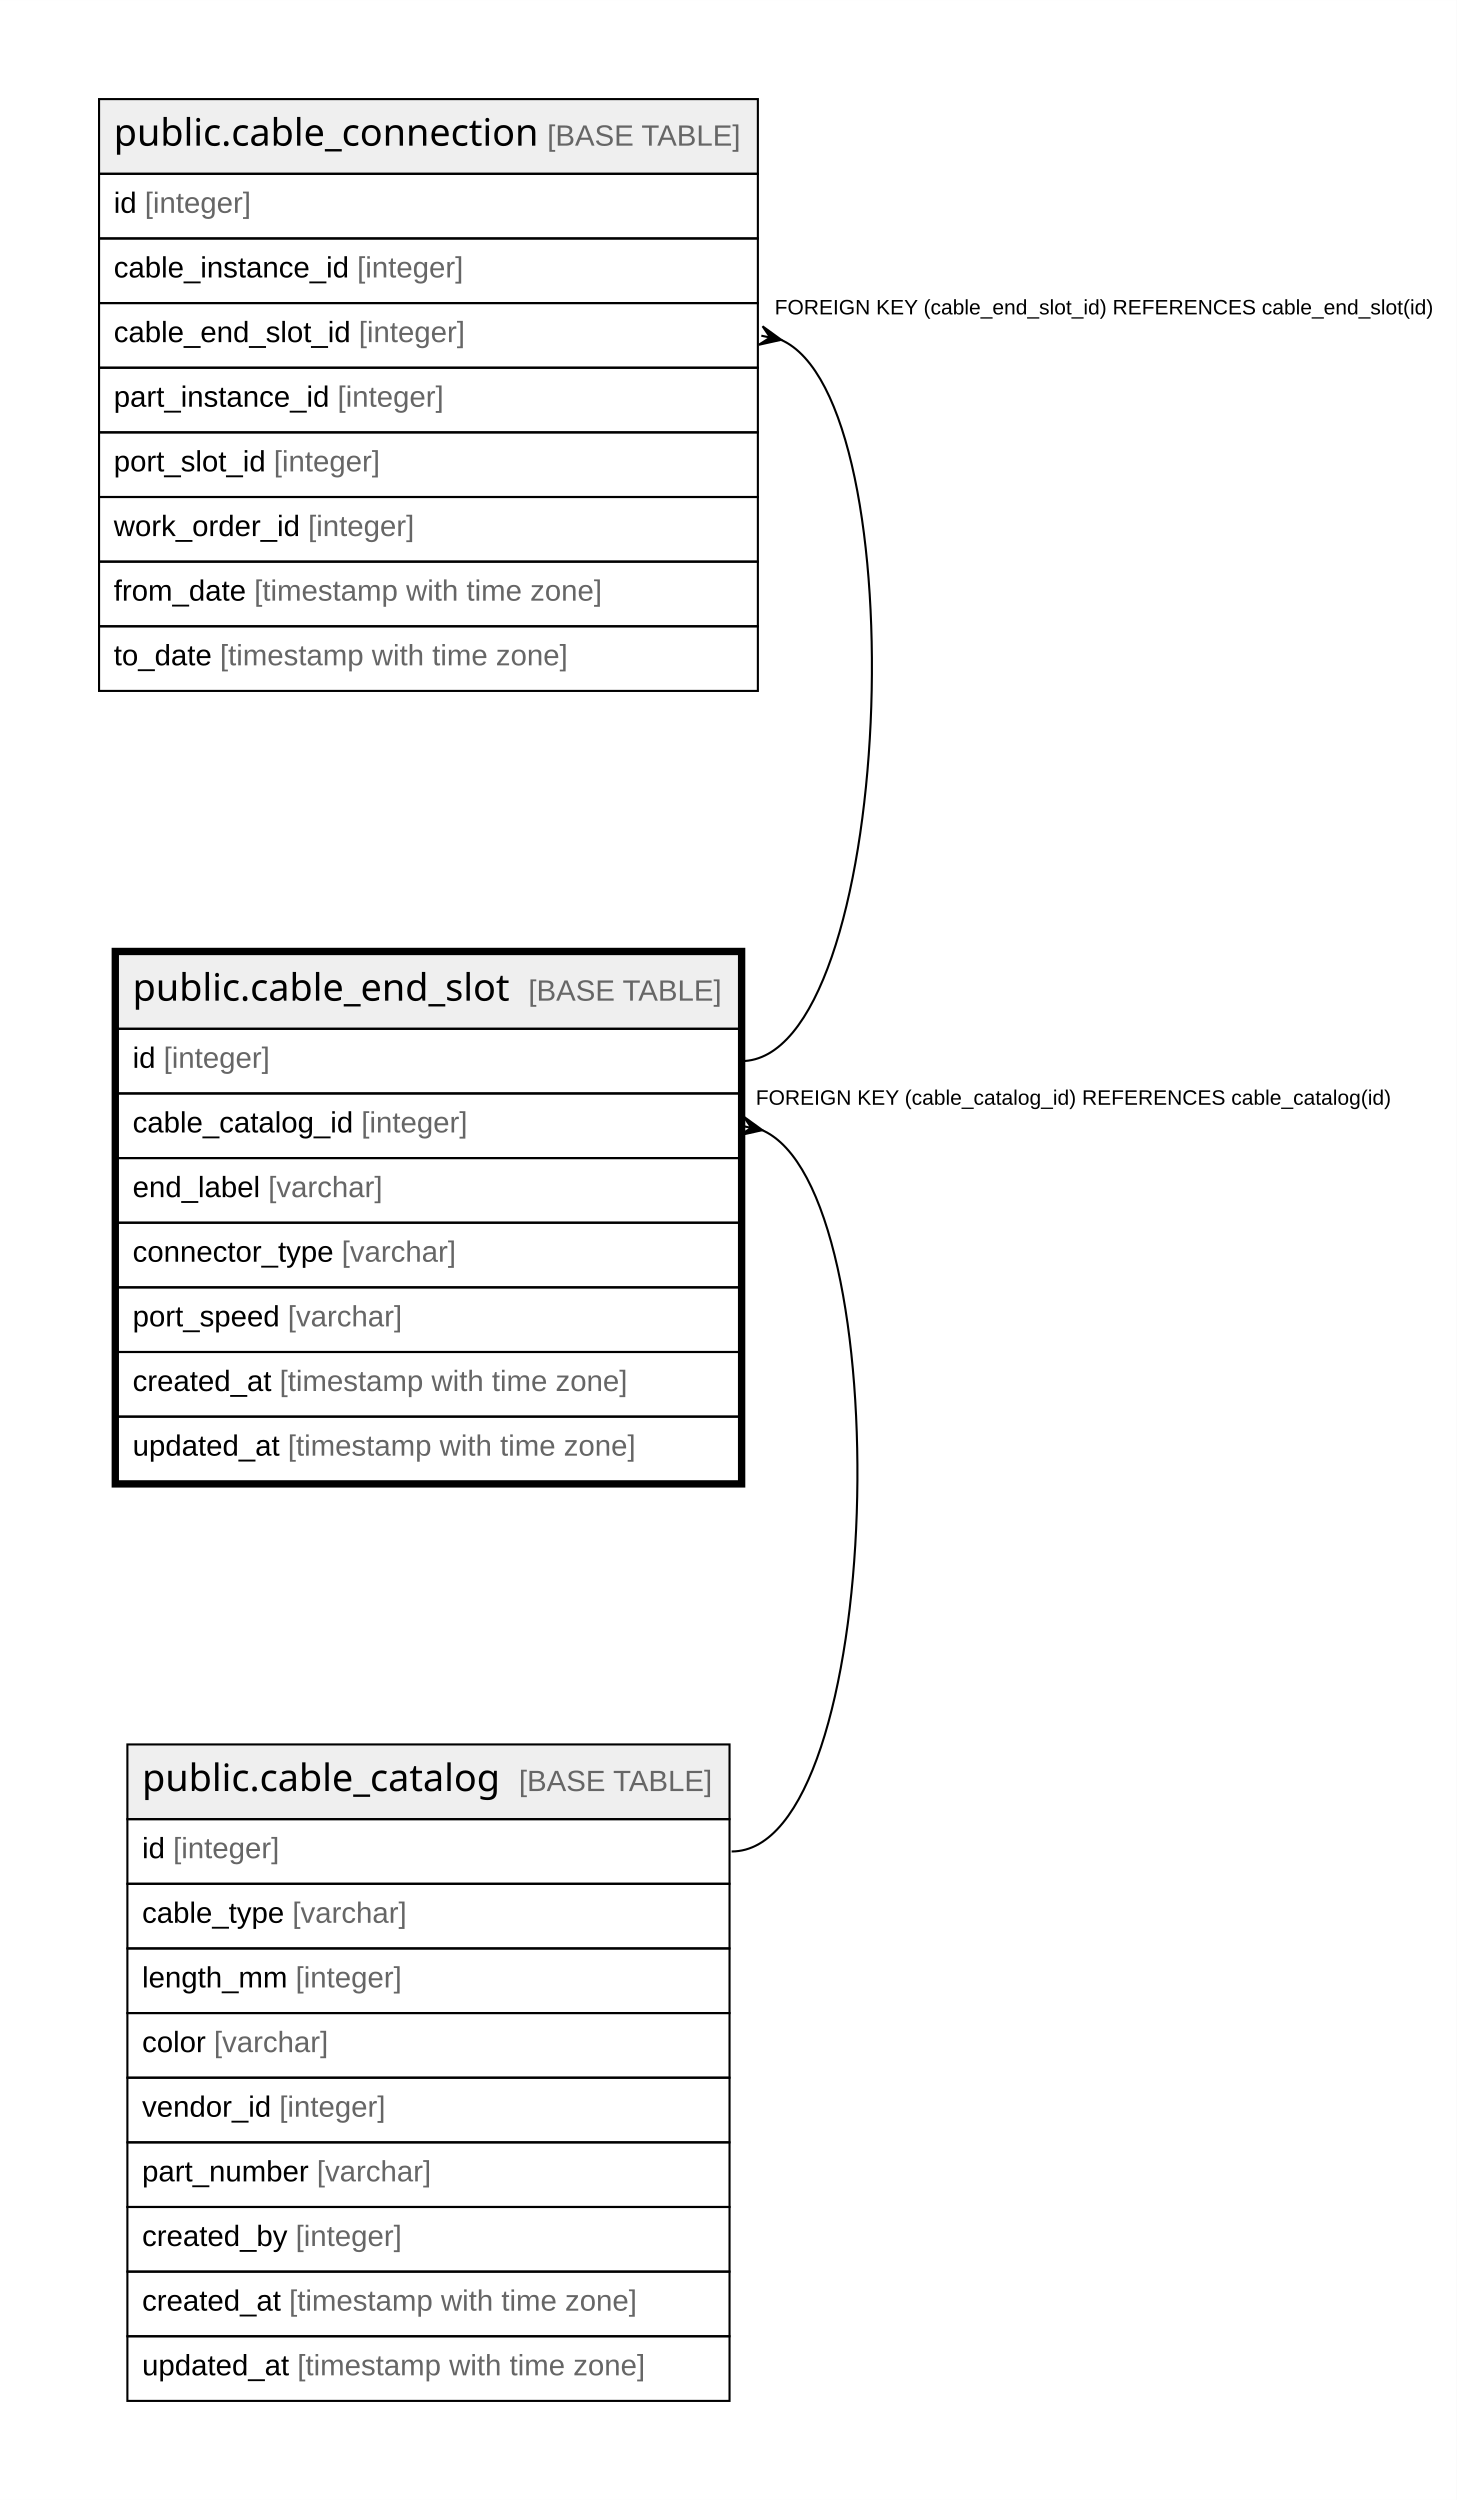
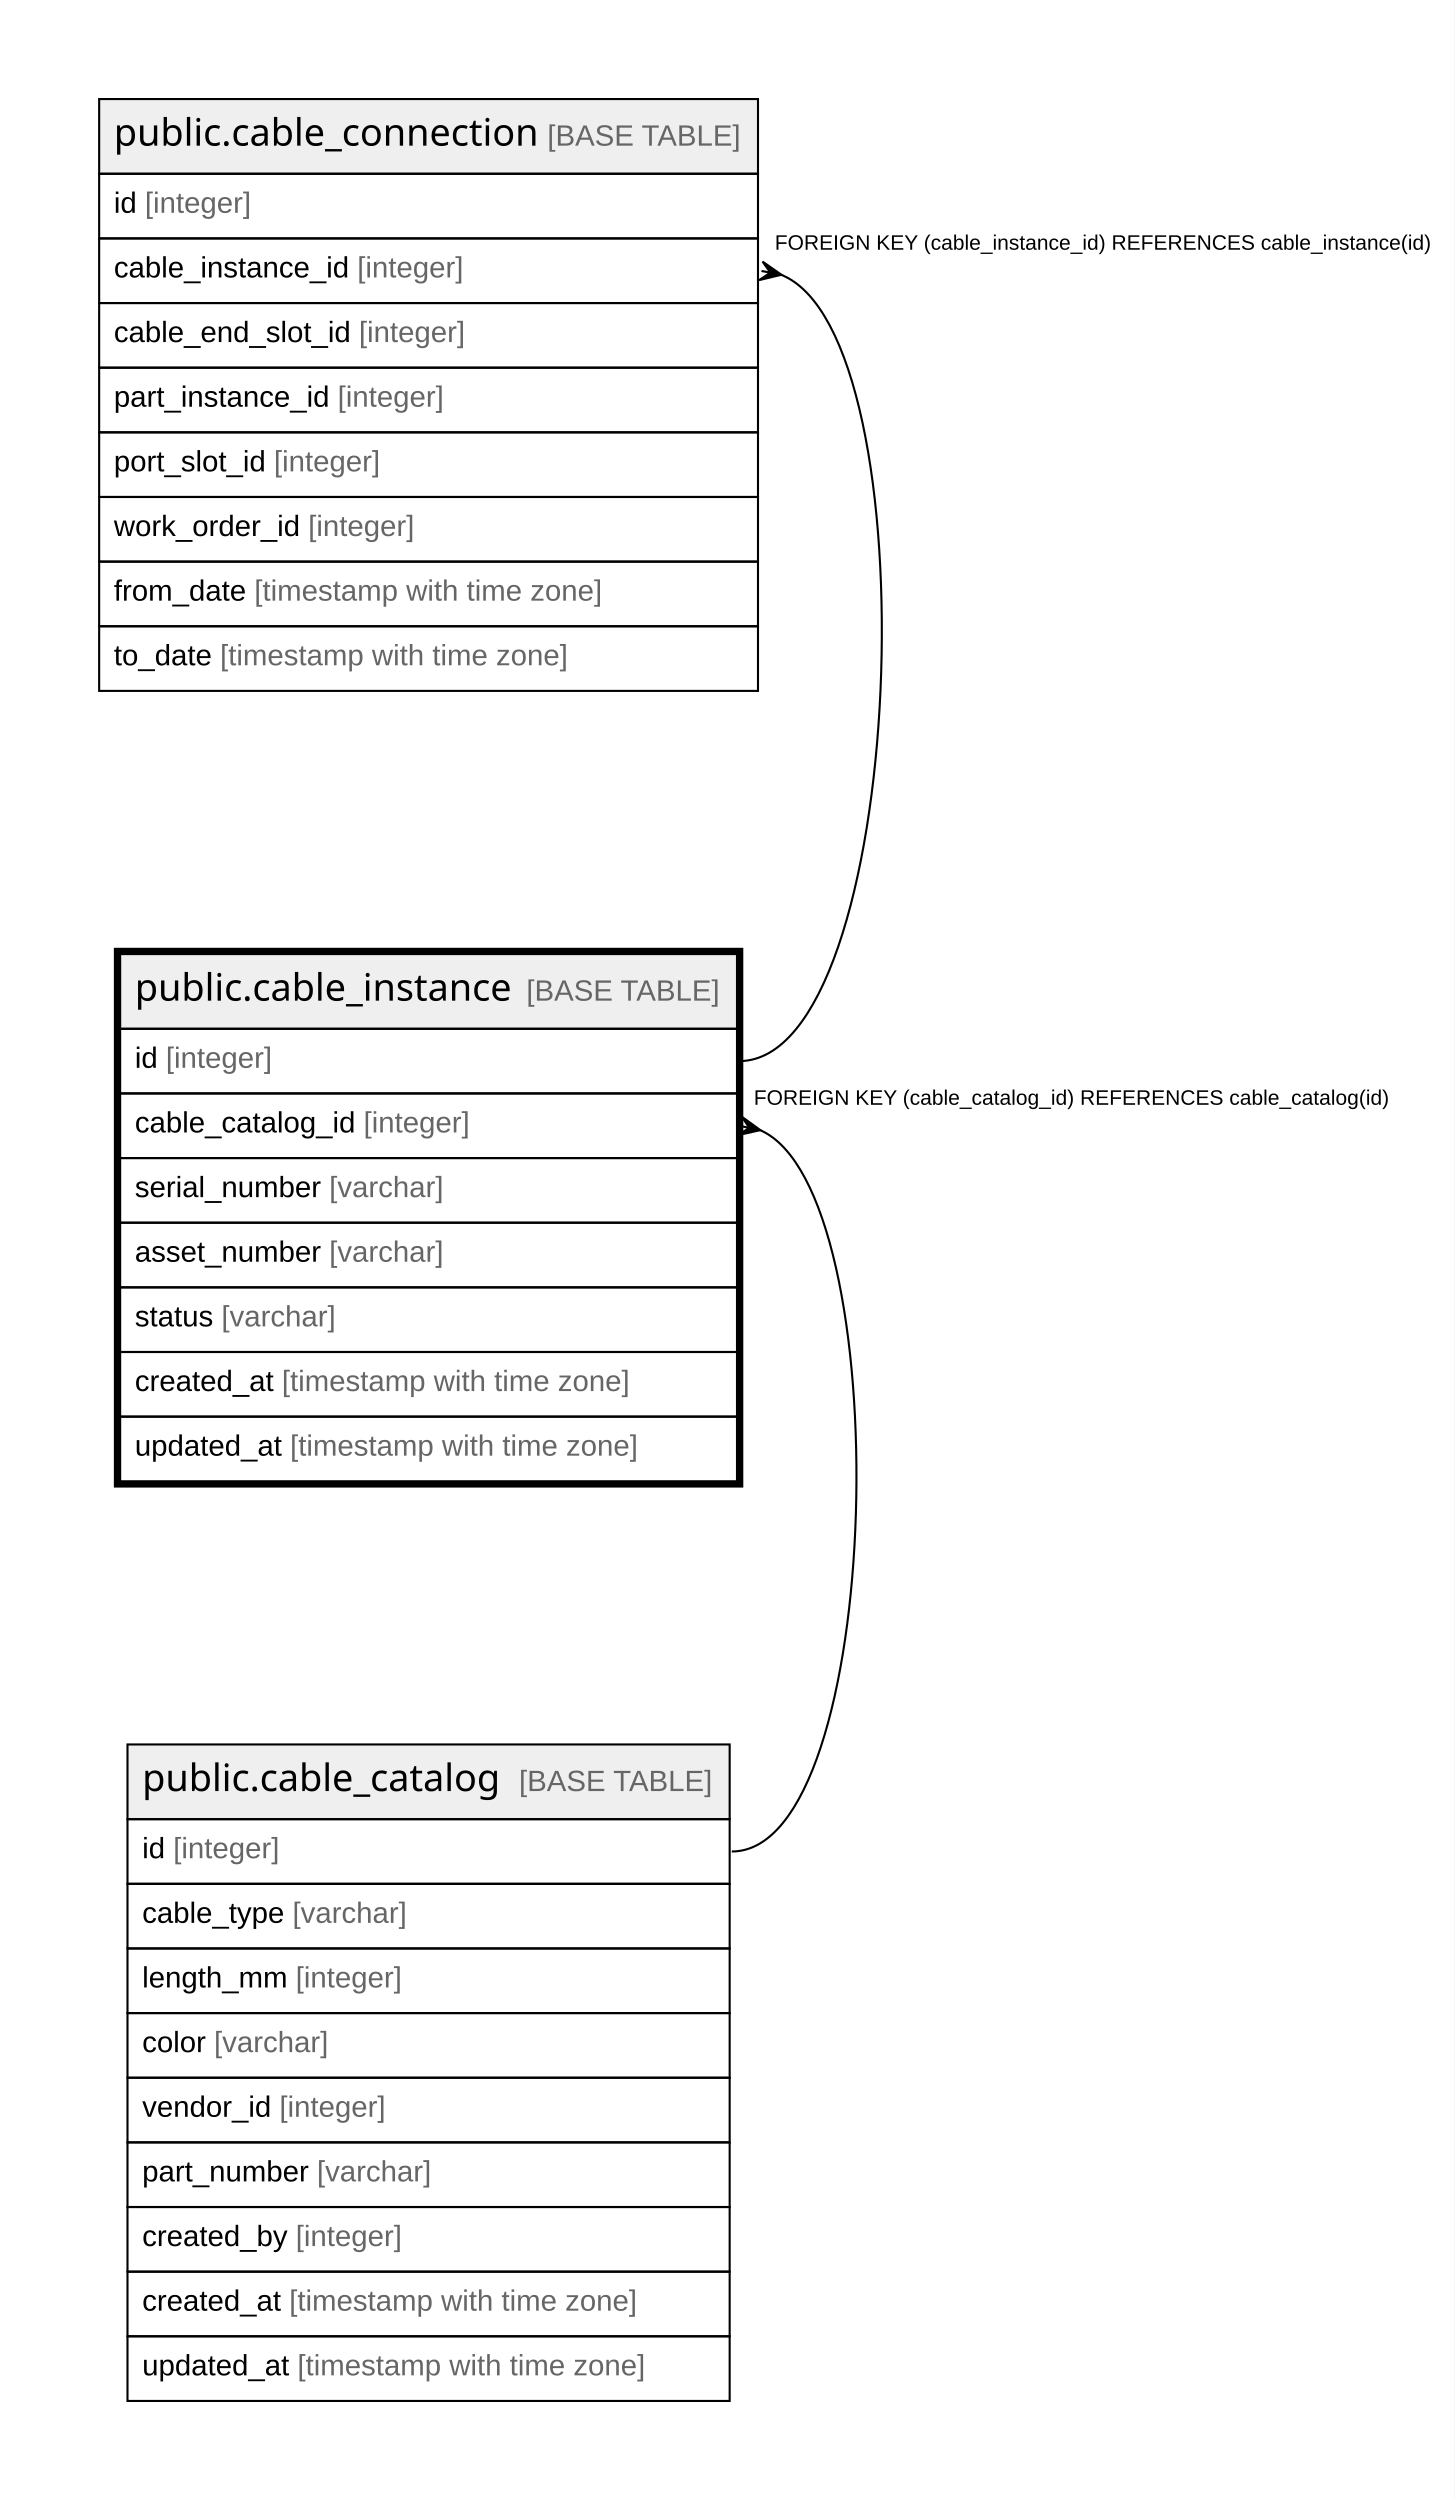
- <svg xmlns="http://www.w3.org/2000/svg" width="694pt" height="1191pt" viewBox="0.00 0.00 694.14 1191.20">
+ <svg xmlns="http://www.w3.org/2000/svg" width="693pt" height="1191pt" viewBox="0.00 0.00 693.02 1191.20">
  <g id="graph0" class="graph" transform="scale(1 1) rotate(0) translate(4 1187.2)">
-     <polygon fill="white" stroke="none" points="-4,4 -4,-1187.2 690.14,-1187.2 690.14,4 -4,4" />
+     <polygon fill="white" stroke="none" points="-4,4 -4,-1187.2 689.02,-1187.2 689.02,4 -4,4" />
    <g id="node1" class="node">
-       <polygon fill="#efefef" stroke="none" points="52.19,-697 52.19,-732.6 348.13,-732.6 348.13,-697 52.19,-697" />
-       <polygon fill="none" stroke="black" points="52.19,-697 52.19,-732.6 348.13,-732.6 348.13,-697 52.19,-697" />
-       <text text-anchor="start" x="59.19" y="-710.4" font-family="Arial Bold" font-size="18.00">public.cable_end_slot</text>
-       <text text-anchor="start" x="216.64" y="-710.4" font-family="Arial" font-size="14.00">    </text>
-       <text text-anchor="start" x="247.76" y="-710.4" font-family="Arial" font-size="14.00" fill="#666666">[BASE TABLE]</text>
-       <polygon fill="none" stroke="black" points="52.19,-666.2 52.19,-697 348.13,-697 348.13,-666.2 52.19,-666.2" />
-       <text text-anchor="start" x="59.19" y="-678.4" font-family="Arial" font-size="14.00">id </text>
-       <text text-anchor="start" x="73.97" y="-678.4" font-family="Arial" font-size="14.00" fill="#666666">[integer]</text>
-       <polygon fill="none" stroke="black" points="52.19,-635.4 52.19,-666.2 348.13,-666.2 348.13,-635.4 52.19,-635.4" />
-       <text text-anchor="start" x="59.19" y="-647.6" font-family="Arial" font-size="14.00">cable_catalog_id </text>
-       <text text-anchor="start" x="168.16" y="-647.6" font-family="Arial" font-size="14.00" fill="#666666">[integer]</text>
-       <polygon fill="none" stroke="black" points="52.19,-604.6 52.19,-635.4 348.13,-635.4 348.13,-604.6 52.19,-604.6" />
-       <text text-anchor="start" x="59.19" y="-616.8" font-family="Arial" font-size="14.00">end_label </text>
-       <text text-anchor="start" x="123.8" y="-616.8" font-family="Arial" font-size="14.00" fill="#666666">[varchar]</text>
-       <polygon fill="none" stroke="black" points="52.19,-573.8 52.19,-604.6 348.13,-604.6 348.13,-573.8 52.19,-573.8" />
-       <text text-anchor="start" x="59.19" y="-586" font-family="Arial" font-size="14.00">connector_type </text>
-       <text text-anchor="start" x="158.81" y="-586" font-family="Arial" font-size="14.00" fill="#666666">[varchar]</text>
-       <polygon fill="none" stroke="black" points="52.19,-543 52.19,-573.8 348.13,-573.8 348.13,-543 52.19,-543" />
-       <text text-anchor="start" x="59.19" y="-555.2" font-family="Arial" font-size="14.00">port_speed </text>
-       <text text-anchor="start" x="133.13" y="-555.2" font-family="Arial" font-size="14.00" fill="#666666">[varchar]</text>
-       <polygon fill="none" stroke="black" points="52.19,-512.2 52.19,-543 348.13,-543 348.13,-512.2 52.19,-512.2" />
-       <text text-anchor="start" x="59.19" y="-524.4" font-family="Arial" font-size="14.00">created_at </text>
-       <text text-anchor="start" x="129.23" y="-524.4" font-family="Arial" font-size="14.00" fill="#666666">[timestamp with time zone]</text>
-       <polygon fill="none" stroke="black" points="52.19,-481.4 52.19,-512.2 348.13,-512.2 348.13,-481.4 52.19,-481.4" />
-       <text text-anchor="start" x="59.19" y="-493.6" font-family="Arial" font-size="14.00">updated_at </text>
-       <text text-anchor="start" x="133.14" y="-493.6" font-family="Arial" font-size="14.00" fill="#666666">[timestamp with time zone]</text>
-       <polygon fill="none" stroke="black" stroke-width="3" points="50.69,-479.9 50.69,-734.1 349.63,-734.1 349.63,-479.9 50.69,-479.9" />
+       <polygon fill="#efefef" stroke="none" points="53.2,-697 53.2,-732.6 347.12,-732.6 347.12,-697 53.2,-697" />
+       <polygon fill="none" stroke="black" points="53.2,-697 53.2,-732.6 347.12,-732.6 347.12,-697 53.2,-697" />
+       <text text-anchor="start" x="60.2" y="-710.4" font-family="Arial Bold" font-size="18.00">public.cable_instance</text>
+       <text text-anchor="start" x="215.63" y="-710.4" font-family="Arial" font-size="14.00">    </text>
+       <text text-anchor="start" x="246.75" y="-710.4" font-family="Arial" font-size="14.00" fill="#666666">[BASE TABLE]</text>
+       <polygon fill="none" stroke="black" points="53.2,-666.2 53.2,-697 347.12,-697 347.12,-666.2 53.2,-666.2" />
+       <text text-anchor="start" x="60.2" y="-678.4" font-family="Arial" font-size="14.00">id </text>
+       <text text-anchor="start" x="74.98" y="-678.4" font-family="Arial" font-size="14.00" fill="#666666">[integer]</text>
+       <polygon fill="none" stroke="black" points="53.2,-635.4 53.2,-666.2 347.12,-666.2 347.12,-635.4 53.2,-635.4" />
+       <text text-anchor="start" x="60.2" y="-647.6" font-family="Arial" font-size="14.00">cable_catalog_id </text>
+       <text text-anchor="start" x="169.17" y="-647.6" font-family="Arial" font-size="14.00" fill="#666666">[integer]</text>
+       <polygon fill="none" stroke="black" points="53.2,-604.6 53.2,-635.4 347.12,-635.4 347.12,-604.6 53.2,-604.6" />
+       <text text-anchor="start" x="60.2" y="-616.8" font-family="Arial" font-size="14.00">serial_number </text>
+       <text text-anchor="start" x="152.8" y="-616.8" font-family="Arial" font-size="14.00" fill="#666666">[varchar]</text>
+       <polygon fill="none" stroke="black" points="53.2,-573.8 53.2,-604.6 347.12,-604.6 347.12,-573.8 53.2,-573.8" />
+       <text text-anchor="start" x="60.2" y="-586" font-family="Arial" font-size="14.00">asset_number </text>
+       <text text-anchor="start" x="152.8" y="-586" font-family="Arial" font-size="14.00" fill="#666666">[varchar]</text>
+       <polygon fill="none" stroke="black" points="53.2,-543 53.2,-573.8 347.12,-573.8 347.12,-543 53.2,-543" />
+       <text text-anchor="start" x="60.2" y="-555.2" font-family="Arial" font-size="14.00">status </text>
+       <text text-anchor="start" x="101.44" y="-555.2" font-family="Arial" font-size="14.00" fill="#666666">[varchar]</text>
+       <polygon fill="none" stroke="black" points="53.2,-512.2 53.2,-543 347.12,-543 347.12,-512.2 53.2,-512.2" />
+       <text text-anchor="start" x="60.2" y="-524.4" font-family="Arial" font-size="14.00">created_at </text>
+       <text text-anchor="start" x="130.25" y="-524.4" font-family="Arial" font-size="14.00" fill="#666666">[timestamp with time zone]</text>
+       <polygon fill="none" stroke="black" points="53.2,-481.4 53.2,-512.2 347.12,-512.2 347.12,-481.4 53.2,-481.4" />
+       <text text-anchor="start" x="60.2" y="-493.6" font-family="Arial" font-size="14.00">updated_at </text>
+       <text text-anchor="start" x="134.16" y="-493.6" font-family="Arial" font-size="14.00" fill="#666666">[timestamp with time zone]</text>
+       <polygon fill="none" stroke="black" stroke-width="3" points="51.7,-479.9 51.7,-734.1 348.62,-734.1 348.62,-479.9 51.7,-479.9" />
    </g>
    <g id="node3" class="node">
      <polygon fill="#efefef" stroke="none" points="56.7,-320.4 56.7,-356 343.62,-356 343.62,-320.4 56.7,-320.4" />
      <polygon fill="none" stroke="black" points="56.7,-320.4 56.7,-356 343.62,-356 343.62,-320.4 56.7,-320.4" />
      <text text-anchor="start" x="63.7" y="-333.8" font-family="Arial Bold" font-size="18.00">public.cable_catalog</text>
      <text text-anchor="start" x="212.13" y="-333.8" font-family="Arial" font-size="14.00">    </text>
      <text text-anchor="start" x="243.25" y="-333.8" font-family="Arial" font-size="14.00" fill="#666666">[BASE TABLE]</text>
      <polygon fill="none" stroke="black" points="56.7,-289.6 56.7,-320.4 343.62,-320.4 343.62,-289.6 56.7,-289.6" />
      <text text-anchor="start" x="63.7" y="-301.8" font-family="Arial" font-size="14.00">id </text>
      <text text-anchor="start" x="78.49" y="-301.8" font-family="Arial" font-size="14.00" fill="#666666">[integer]</text>
      <polygon fill="none" stroke="black" points="56.7,-258.8 56.7,-289.6 343.62,-289.6 343.62,-258.8 56.7,-258.8" />
      <text text-anchor="start" x="63.7" y="-271" font-family="Arial" font-size="14.00">cable_type </text>
      <text text-anchor="start" x="135.31" y="-271" font-family="Arial" font-size="14.00" fill="#666666">[varchar]</text>
      <polygon fill="none" stroke="black" points="56.7,-228 56.7,-258.8 343.62,-258.8 343.62,-228 56.7,-228" />
      <text text-anchor="start" x="63.7" y="-240.2" font-family="Arial" font-size="14.00">length_mm </text>
      <text text-anchor="start" x="136.84" y="-240.2" font-family="Arial" font-size="14.00" fill="#666666">[integer]</text>
      <polygon fill="none" stroke="black" points="56.7,-197.2 56.7,-228 343.62,-228 343.62,-197.2 56.7,-197.2" />
      <text text-anchor="start" x="63.7" y="-209.4" font-family="Arial" font-size="14.00">color </text>
      <text text-anchor="start" x="97.93" y="-209.4" font-family="Arial" font-size="14.00" fill="#666666">[varchar]</text>
      <polygon fill="none" stroke="black" points="56.7,-166.4 56.7,-197.2 343.62,-197.2 343.62,-166.4 56.7,-166.4" />
      <text text-anchor="start" x="63.7" y="-178.6" font-family="Arial" font-size="14.00">vendor_id </text>
      <text text-anchor="start" x="129.08" y="-178.6" font-family="Arial" font-size="14.00" fill="#666666">[integer]</text>
      <polygon fill="none" stroke="black" points="56.7,-135.6 56.7,-166.4 343.62,-166.4 343.62,-135.6 56.7,-135.6" />
      <text text-anchor="start" x="63.7" y="-147.8" font-family="Arial" font-size="14.00">part_number </text>
      <text text-anchor="start" x="146.97" y="-147.8" font-family="Arial" font-size="14.00" fill="#666666">[varchar]</text>
      <polygon fill="none" stroke="black" points="56.7,-104.8 56.7,-135.6 343.62,-135.6 343.62,-104.8 56.7,-104.8" />
      <text text-anchor="start" x="63.7" y="-117" font-family="Arial" font-size="14.00">created_by </text>
      <text text-anchor="start" x="136.86" y="-117" font-family="Arial" font-size="14.00" fill="#666666">[integer]</text>
      <polygon fill="none" stroke="black" points="56.7,-74 56.7,-104.8 343.62,-104.8 343.62,-74 56.7,-74" />
      <text text-anchor="start" x="63.7" y="-86.2" font-family="Arial" font-size="14.00">created_at </text>
      <text text-anchor="start" x="133.75" y="-86.2" font-family="Arial" font-size="14.00" fill="#666666">[timestamp with time zone]</text>
      <polygon fill="none" stroke="black" points="56.7,-43.2 56.7,-74 343.62,-74 343.62,-43.2 56.7,-43.2" />
      <text text-anchor="start" x="63.7" y="-55.4" font-family="Arial" font-size="14.00">updated_at </text>
      <text text-anchor="start" x="137.66" y="-55.4" font-family="Arial" font-size="14.00" fill="#666666">[timestamp with time zone]</text>
    </g>
    <g id="edge2" class="edge">
-       <path fill="none" stroke="black" d="M359,-648.77C425.43,-620.43 418.02,-305 344.62,-305" />
-       <polygon fill="black" stroke="black" points="359.25,-648.72 348.55,-646.32 354.03,-649.79 349.79,-650.67 349.79,-650.67 349.79,-650.67 354.03,-649.79 350.37,-655.14 359.25,-648.72" />
-       <text text-anchor="start" x="356.13" y="-660.8" font-family="Arial" font-size="10.00">FOREIGN KEY (cable_catalog_id) REFERENCES cable_catalog(id)</text>
+       <path fill="none" stroke="black" d="M357.99,-648.77C424.51,-620.43 418.02,-305 344.62,-305" />
+       <polygon fill="black" stroke="black" points="358.24,-648.72 347.54,-646.32 353.02,-649.79 348.78,-650.67 348.78,-650.67 348.78,-650.67 353.02,-649.79 349.36,-655.14 358.24,-648.72" />
+       <text text-anchor="start" x="355.12" y="-660.8" font-family="Arial" font-size="10.00">FOREIGN KEY (cable_catalog_id) REFERENCES cable_catalog(id)</text>
    </g>
    <g id="node2" class="node">
      <polygon fill="#efefef" stroke="none" points="43.2,-1104.4 43.2,-1140 357.12,-1140 357.12,-1104.4 43.2,-1104.4" />
      <polygon fill="none" stroke="black" points="43.2,-1104.4 43.2,-1140 357.12,-1140 357.12,-1104.4 43.2,-1104.4" />
      <text text-anchor="start" x="50.2" y="-1117.8" font-family="Arial Bold" font-size="18.00">public.cable_connection</text>
      <text text-anchor="start" x="225.63" y="-1117.8" font-family="Arial" font-size="14.00">    </text>
      <text text-anchor="start" x="256.75" y="-1117.8" font-family="Arial" font-size="14.00" fill="#666666">[BASE TABLE]</text>
      <polygon fill="none" stroke="black" points="43.2,-1073.6 43.2,-1104.4 357.12,-1104.4 357.12,-1073.6 43.2,-1073.6" />
      <text text-anchor="start" x="50.2" y="-1085.8" font-family="Arial" font-size="14.00">id </text>
      <text text-anchor="start" x="64.99" y="-1085.8" font-family="Arial" font-size="14.00" fill="#666666">[integer]</text>
      <polygon fill="none" stroke="black" points="43.2,-1042.8 43.2,-1073.6 357.12,-1073.6 357.12,-1042.8 43.2,-1042.8" />
      <text text-anchor="start" x="50.2" y="-1055" font-family="Arial" font-size="14.00">cable_instance_id </text>
      <text text-anchor="start" x="166.17" y="-1055" font-family="Arial" font-size="14.00" fill="#666666">[integer]</text>
      <polygon fill="none" stroke="black" points="43.2,-1012 43.2,-1042.8 357.12,-1042.8 357.12,-1012 43.2,-1012" />
      <text text-anchor="start" x="50.2" y="-1024.2" font-family="Arial" font-size="14.00">cable_end_slot_id </text>
      <text text-anchor="start" x="166.96" y="-1024.2" font-family="Arial" font-size="14.00" fill="#666666">[integer]</text>
      <polygon fill="none" stroke="black" points="43.2,-981.2 43.2,-1012 357.12,-1012 357.12,-981.2 43.2,-981.2" />
      <text text-anchor="start" x="50.2" y="-993.4" font-family="Arial" font-size="14.00">part_instance_id </text>
      <text text-anchor="start" x="156.83" y="-993.4" font-family="Arial" font-size="14.00" fill="#666666">[integer]</text>
      <polygon fill="none" stroke="black" points="43.2,-950.4 43.2,-981.2 357.12,-981.2 357.12,-950.4 43.2,-950.4" />
      <text text-anchor="start" x="50.2" y="-962.6" font-family="Arial" font-size="14.00">port_slot_id </text>
      <text text-anchor="start" x="126.47" y="-962.6" font-family="Arial" font-size="14.00" fill="#666666">[integer]</text>
      <polygon fill="none" stroke="black" points="43.2,-919.6 43.2,-950.4 357.12,-950.4 357.12,-919.6 43.2,-919.6" />
      <text text-anchor="start" x="50.2" y="-931.8" font-family="Arial" font-size="14.00">work_order_id </text>
      <text text-anchor="start" x="142.8" y="-931.8" font-family="Arial" font-size="14.00" fill="#666666">[integer]</text>
      <polygon fill="none" stroke="black" points="43.2,-888.8 43.2,-919.6 357.12,-919.6 357.12,-888.8 43.2,-888.8" />
      <text text-anchor="start" x="50.2" y="-901" font-family="Arial" font-size="14.00">from_date </text>
      <text text-anchor="start" x="117.12" y="-901" font-family="Arial" font-size="14.00" fill="#666666">[timestamp with time zone]</text>
      <polygon fill="none" stroke="black" points="43.2,-858 43.2,-888.8 357.12,-888.8 357.12,-858 43.2,-858" />
      <text text-anchor="start" x="50.2" y="-870.2" font-family="Arial" font-size="14.00">to_date </text>
      <text text-anchor="start" x="100.8" y="-870.2" font-family="Arial" font-size="14.00" fill="#666666">[timestamp with time zone]</text>
    </g>
    <g id="edge1" class="edge">
-       <path fill="none" stroke="black" d="M367.96,-1025.37C434.04,-997.03 422.55,-681.6 349.13,-681.6" />
-       <polygon fill="black" stroke="black" points="368.24,-1025.31 357.54,-1022.93 363.02,-1026.39 358.77,-1027.26 358.77,-1027.26 358.77,-1027.26 363.02,-1026.39 359.36,-1031.74 368.24,-1025.31" />
-       <text text-anchor="start" x="365.12" y="-1037.4" font-family="Arial" font-size="10.00">FOREIGN KEY (cable_end_slot_id) REFERENCES cable_end_slot(id)</text>
+       <path fill="none" stroke="black" d="M367.95,-1056.35C440.89,-1027.94 428.41,-681.6 348.12,-681.6" />
+       <polygon fill="black" stroke="black" points="368.28,-1056.29 357.62,-1053.72 363.03,-1057.28 358.78,-1058.08 358.78,-1058.08 358.78,-1058.08 363.03,-1057.28 359.28,-1062.56 368.28,-1056.29" />
+       <text text-anchor="start" x="365.12" y="-1068.2" font-family="Arial" font-size="10.00">FOREIGN KEY (cable_instance_id) REFERENCES cable_instance(id)</text>
    </g>
  </g>
</svg>
